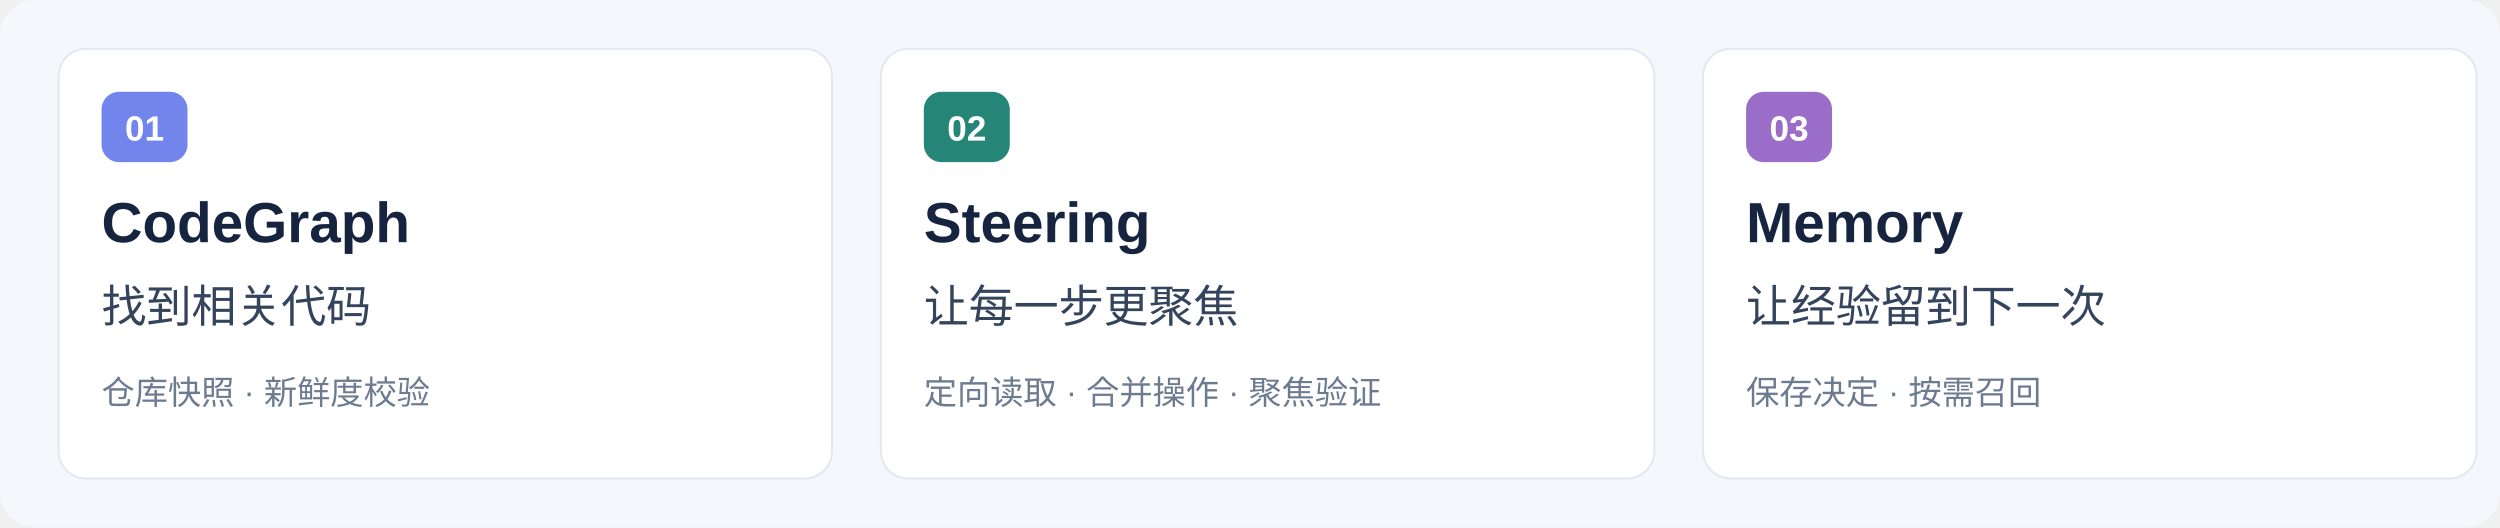
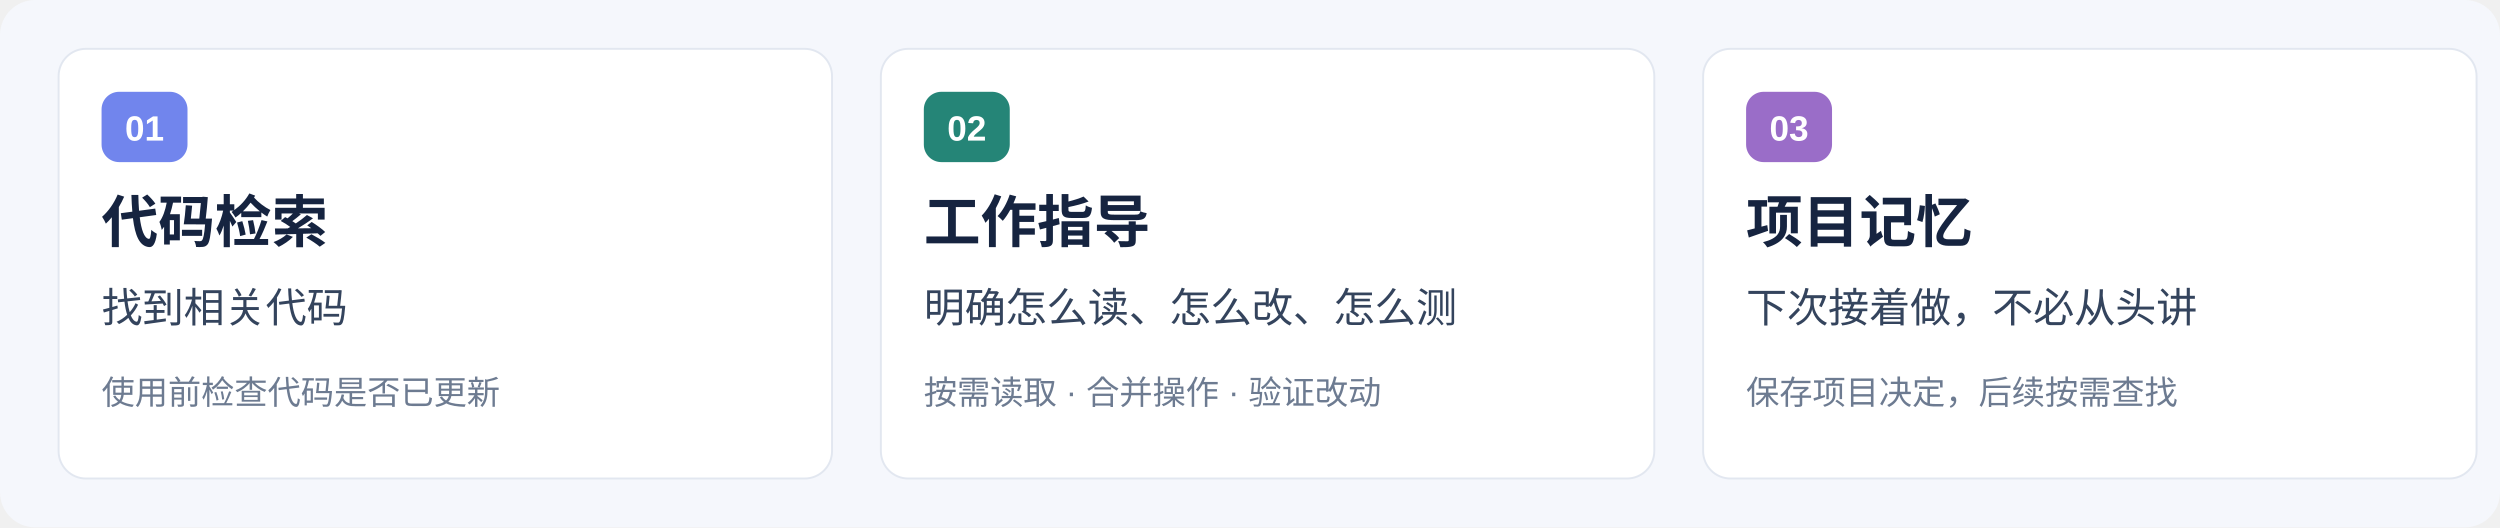
<svg xmlns="http://www.w3.org/2000/svg" width="1280" height="270" viewBox="0 0 1280 270" role="img" aria-label="CodeGraph, Steering and Memory">
  <rect width="1280" height="270" rx="18" fill="#f5f7fc" />
  <g font-family="-apple-system,BlinkMacSystemFont,Segoe UI,PingFang SC,Arial,sans-serif">
    <rect x="30" y="25" width="396" height="220" rx="14" fill="white" stroke="#e2e7f0" />
    <rect x="52" y="47" width="44" height="36" rx="9" fill="#7185ed" />
    <text x="74" y="72" text-anchor="middle" font-size="18" font-weight="700" fill="white">01</text>
-     <text x="52" y="124" font-size="29" font-weight="700" fill="#162440">CodeGraph</text>
-     <text x="52" y="165" font-size="23" fill="#34445d">找到相关代码</text>
-     <text x="52" y="207" font-size="17" fill="#6d7b91">仓库快照 · 新鲜度校验</text>
+     <text x="52" y="124" font-size="29" font-weight="700" fill="#162440">代码检索</text>
+     <text x="52" y="165" font-size="21" fill="#34445d">找到相关代码</text>
+     <text x="52" y="207" font-size="17" fill="#6d7b91">使用前检查代码是否已更新</text>
    <rect x="451" y="25" width="396" height="220" rx="14" fill="white" stroke="#e2e7f0" />
    <rect x="473" y="47" width="44" height="36" rx="9" fill="#258577" />
    <text x="495" y="72" text-anchor="middle" font-size="18" font-weight="700" fill="white">02</text>
-     <text x="473" y="124" font-size="29" font-weight="700" fill="#162440">Steering</text>
-     <text x="473" y="165" font-size="23" fill="#34445d">让每一步更聚焦</text>
-     <text x="473" y="207" font-size="17" fill="#6d7b91">定向读取 · 合并操作 · 聚焦验证</text>
+     <text x="473" y="124" font-size="29" font-weight="700" fill="#162440">工作指导</text>
+     <text x="473" y="165" font-size="21" fill="#34445d">明确怎么读、怎么改、怎么测</text>
+     <text x="473" y="207" font-size="17" fill="#6d7b91">按需读取 · 合并操作 · 验证改动</text>
    <rect x="872" y="25" width="396" height="220" rx="14" fill="white" stroke="#e2e7f0" />
    <rect x="894" y="47" width="44" height="36" rx="9" fill="#9a6dc8" />
    <text x="916" y="72" text-anchor="middle" font-size="18" font-weight="700" fill="white">03</text>
-     <text x="894" y="124" font-size="29" font-weight="700" fill="#162440">Memory</text>
-     <text x="894" y="165" font-size="23" fill="#34445d">让经验留到下一次</text>
-     <text x="894" y="207" font-size="17" fill="#6d7b91">保存决定 · 按需召回</text>
+     <text x="894" y="124" font-size="29" font-weight="700" fill="#162440">项目记忆</text>
+     <text x="894" y="165" font-size="21" fill="#34445d">下次接着做，不必从头讲</text>
+     <text x="894" y="207" font-size="17" fill="#6d7b91">保存项目决定，后续按需查找</text>
  </g>
</svg>
